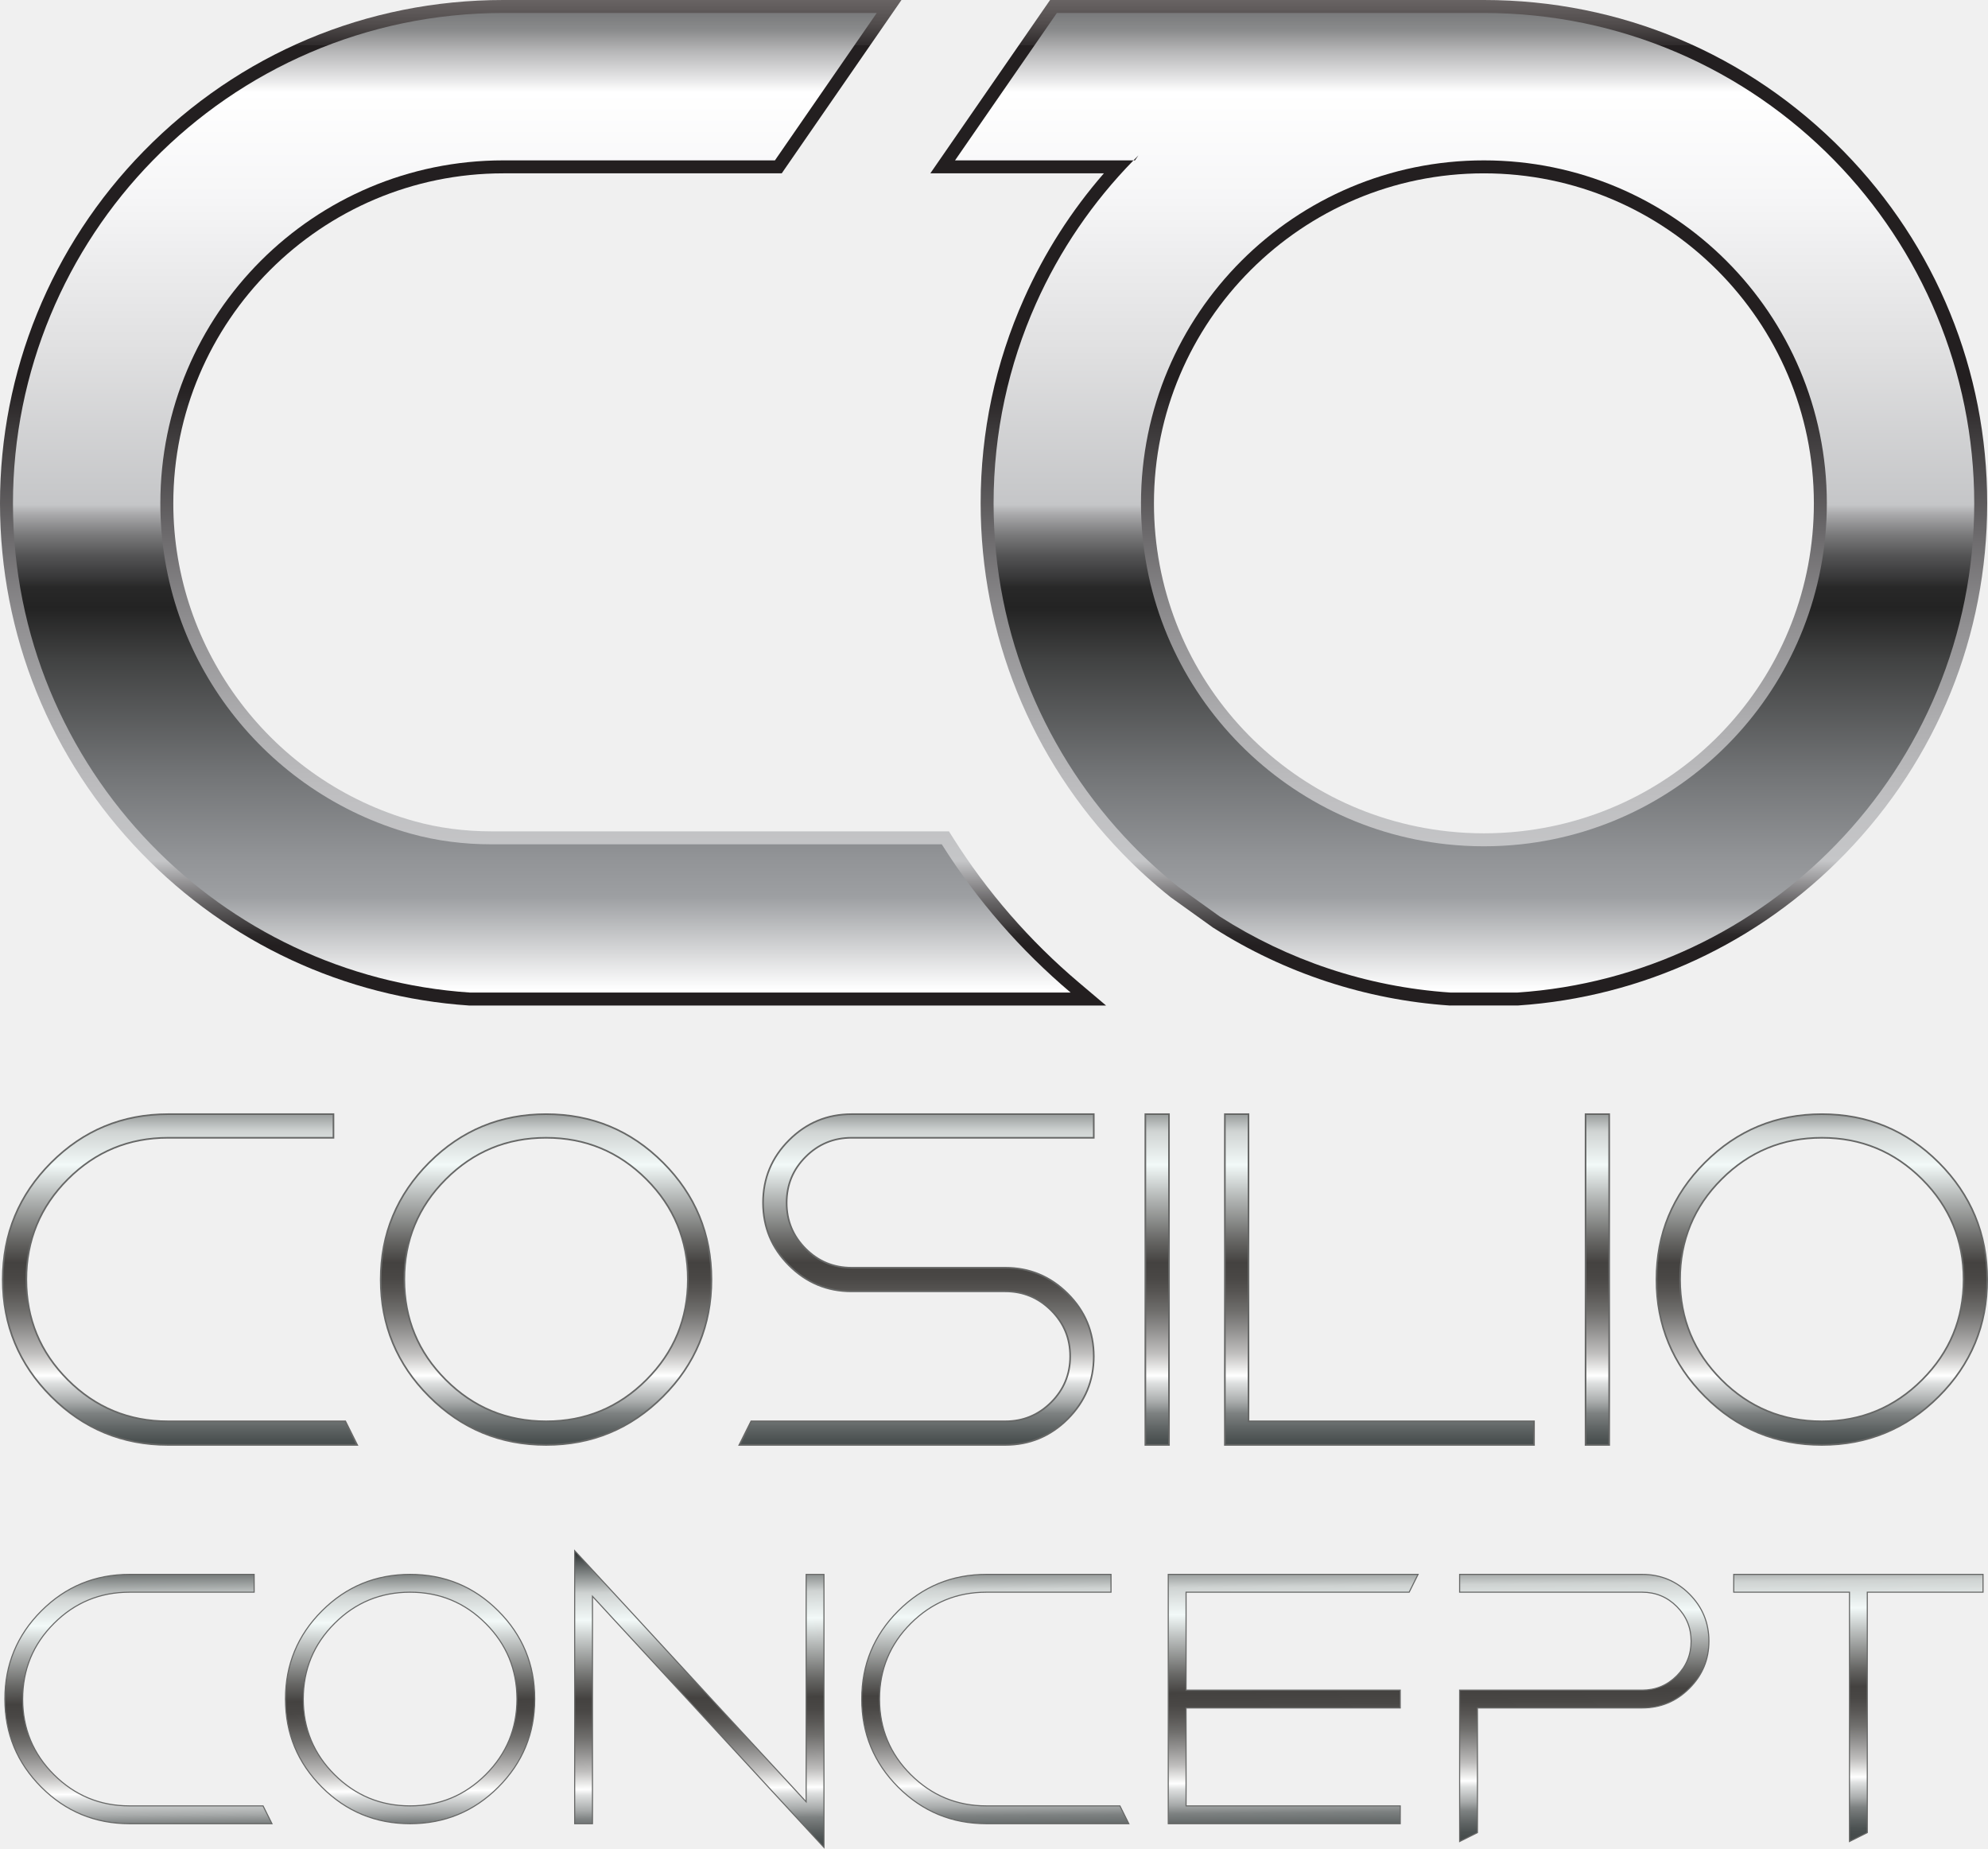
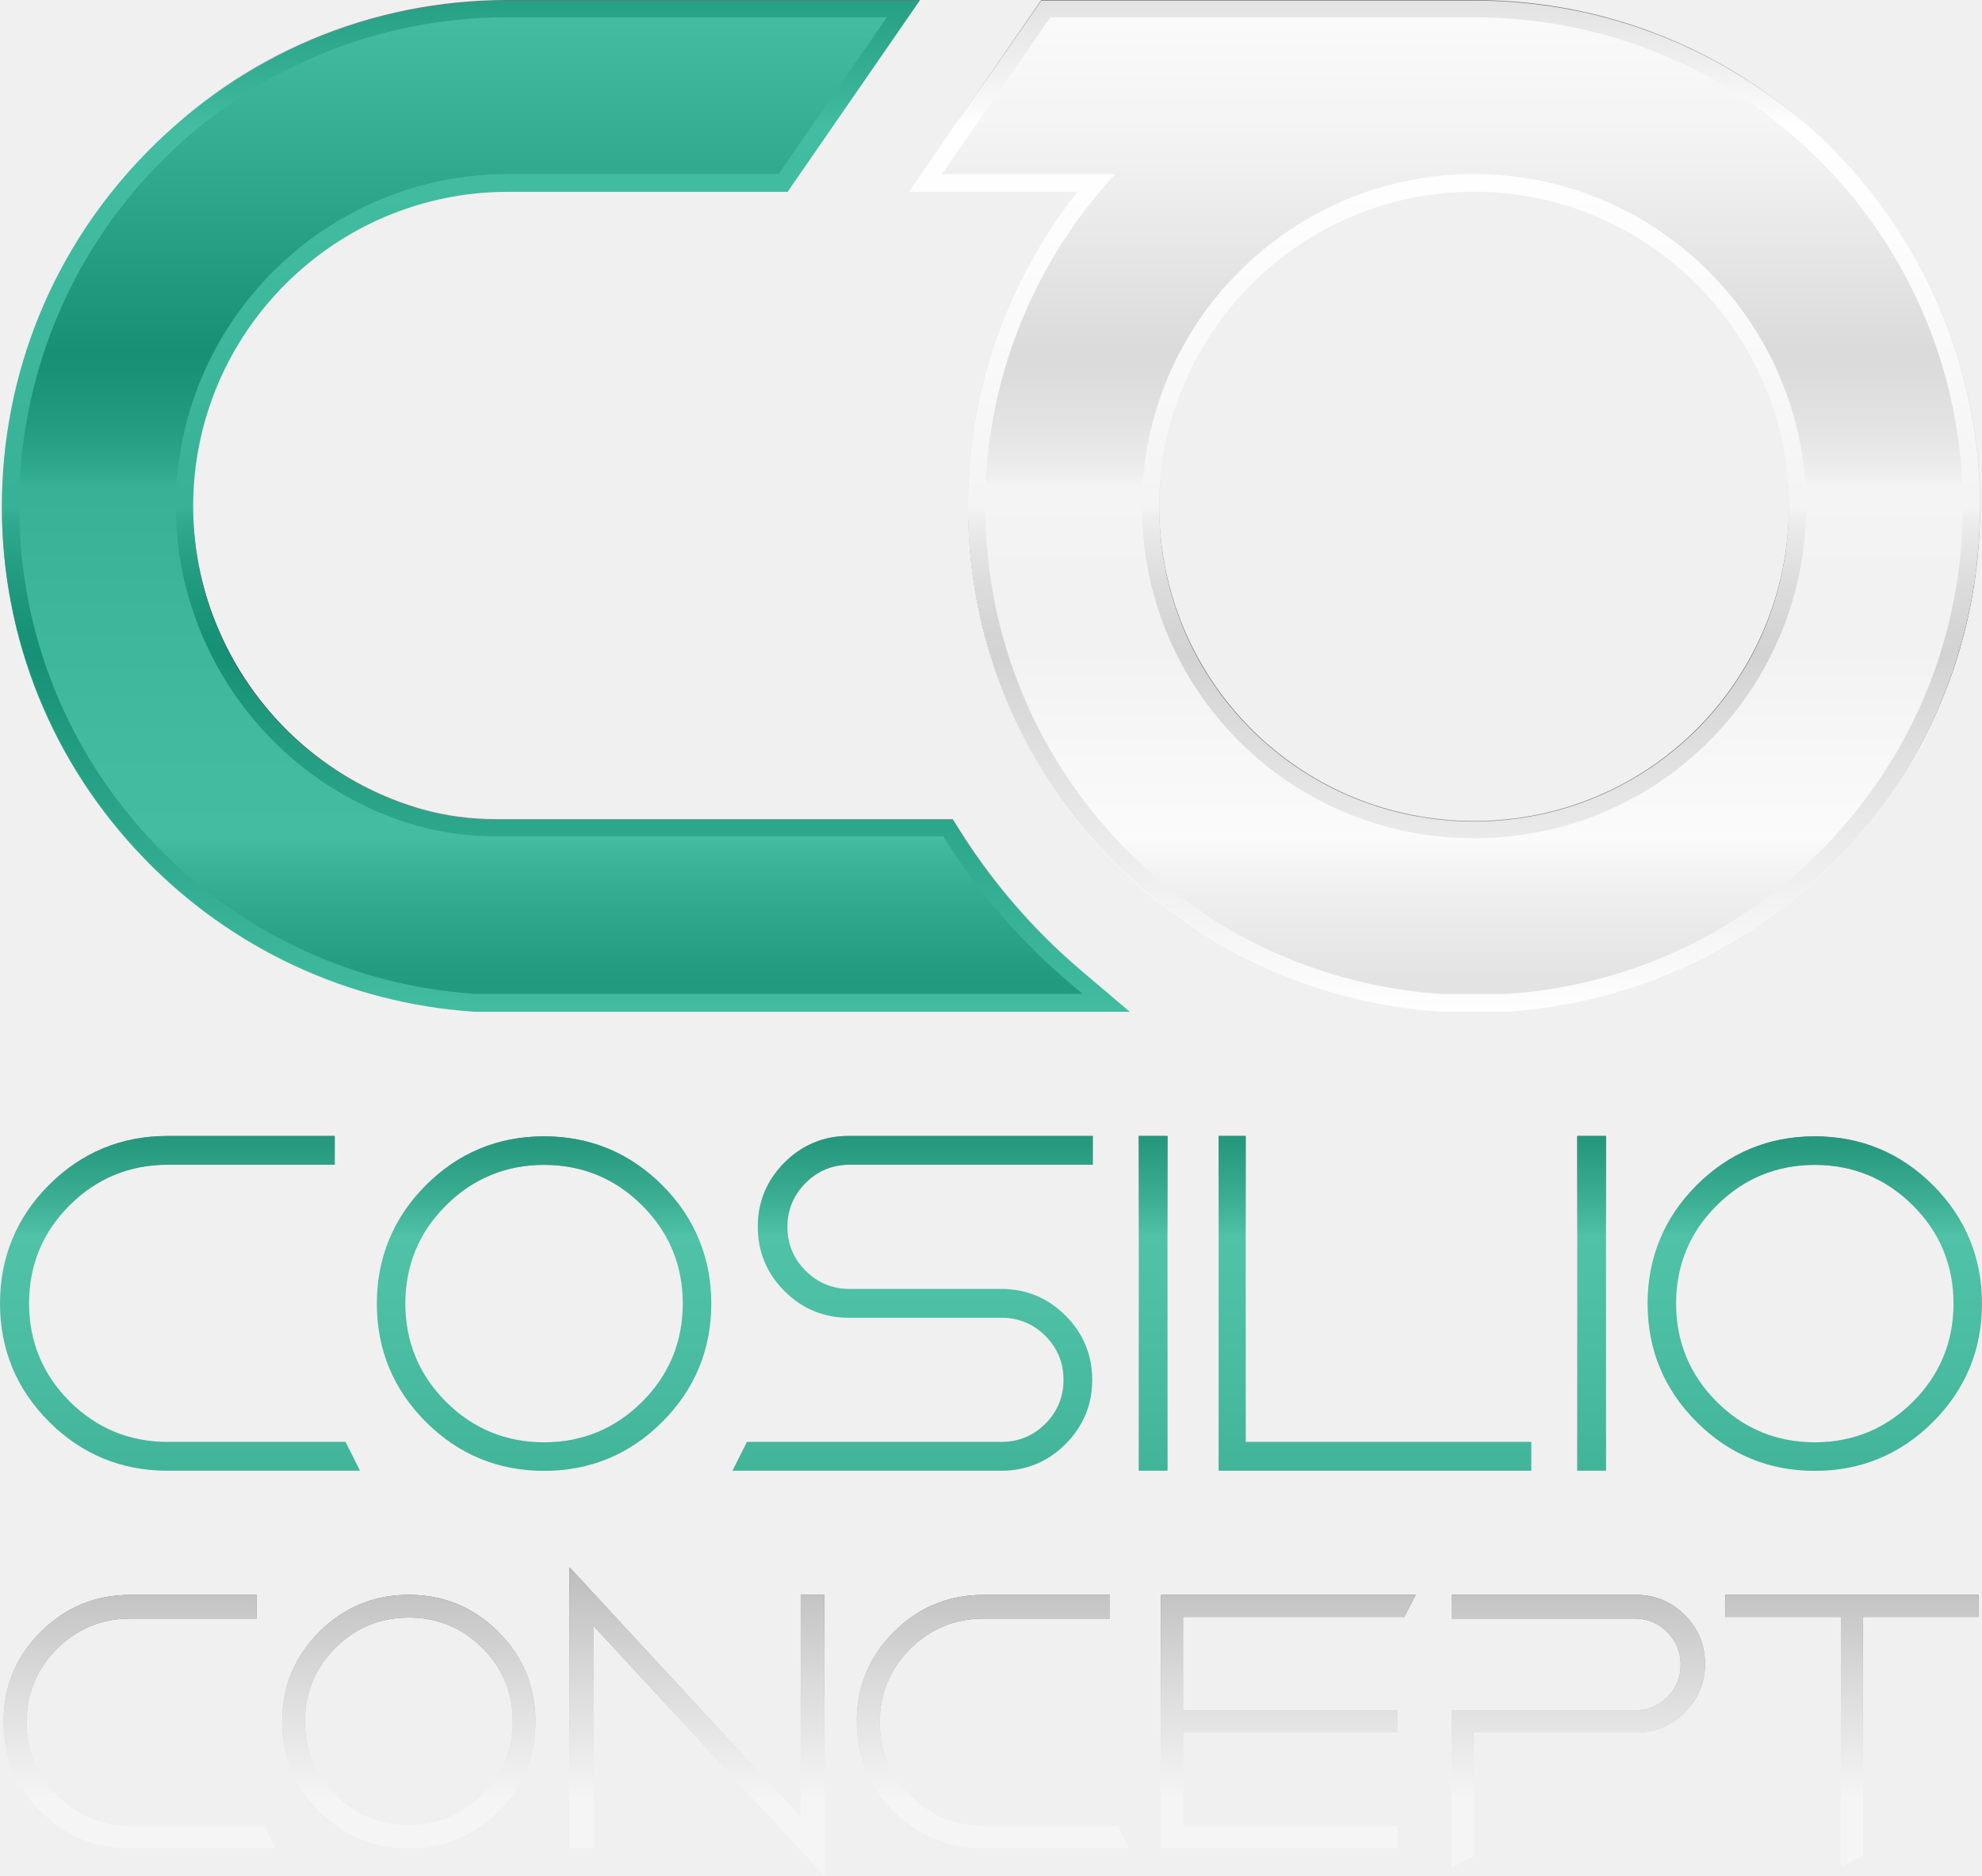
- <svg xmlns="http://www.w3.org/2000/svg" xmlns:xlink="http://www.w3.org/1999/xlink" id="Layer_2" data-name="Layer 2" viewBox="0 0 919.98 855.47">
+ <svg xmlns="http://www.w3.org/2000/svg" xmlns:xlink="http://www.w3.org/1999/xlink" id="Layer_2" data-name="Layer 2" viewBox="0 0 707.72 669.6">
  <defs>
    <style>
      .cls-1 {
        fill: url(#linear-gradient-2);
      }

      .cls-2 {
+         fill: #fff;
+       }
+ 
+       .cls-3 {
+         fill: url(#linear-gradient-17);
+       }
+ 
+       .cls-4 {
+         fill: url(#linear-gradient-15);
+       }
+ 
+       .cls-5 {
+         fill: url(#linear-gradient-18);
+       }
+ 
+       .cls-6 {
+         fill: url(#linear-gradient-14);
+       }
+ 
+       .cls-7, .cls-8 {
+         fill: none;
+       }
+ 
+       .cls-7, .cls-9 {
+         opacity: .8;
+       }
+ 
+       .cls-10 {
+         fill: url(#linear-gradient-6);
+       }
+ 
+       .cls-11 {
        fill: url(#linear-gradient-11);
      }

-       .cls-2, .cls-3, .cls-4, .cls-5, .cls-6, .cls-7, .cls-8, .cls-9, .cls-10, .cls-11, .cls-12, .cls-13, .cls-14, .cls-15 {
-         stroke: #666766;
-         stroke-miterlimit: 10;
+       .cls-12 {
+         fill: url(#linear-gradient-10);
      }

-       .cls-2, .cls-4, .cls-6, .cls-11, .cls-12, .cls-13, .cls-14 {
-         stroke-width: .75px;
+       .cls-13 {
+         fill: url(#linear-gradient-16);
      }

-       .cls-3 {
-         fill: url(#linear-gradient-18);
+       .cls-14 {
+         fill: #f1f2f2;
      }

-       .cls-3, .cls-5, .cls-7, .cls-8, .cls-9, .cls-10, .cls-15 {
-         stroke-width: .5px;
+       .cls-15 {
+         fill: url(#linear-gradient-5);
      }

-       .cls-4 {
-         fill: url(#linear-gradient-6);
+       .cls-8 {
+         opacity: .75;
      }

-       .cls-5 {
+       .cls-16 {
+         fill: url(#linear-gradient-7);
+       }
+ 
+       .cls-17 {
+         fill: url(#linear-gradient-9);
+       }
+ 
+       .cls-18 {
+         fill: url(#linear-gradient);
+       }
+ 
+       .cls-9 {
+         fill: url(#linear-gradient-3);
+       }
+ 
+       .cls-19 {
+         fill: #14ad89;
+       }
+ 
+       .cls-20 {
+         fill: url(#linear-gradient-4);
+       }
+ 
+       .cls-21 {
+         fill: url(#linear-gradient-8);
+       }
+ 
+       .cls-22 {
        fill: url(#linear-gradient-12);
      }

-       .cls-6 {
-         fill: url(#linear-gradient-8);
-       }
- 
-       .cls-7 {
-         fill: url(#linear-gradient-17);
-       }
- 
-       .cls-8 {
-         fill: url(#linear-gradient-14);
-       }
- 
-       .cls-9 {
-         fill: url(#linear-gradient-15);
-       }
- 
-       .cls-10 {
+       .cls-23 {
        fill: url(#linear-gradient-13);
      }
- 
-       .cls-11 {
-         fill: url(#linear-gradient-9);
-       }
- 
-       .cls-12 {
-         fill: url(#linear-gradient-7);
-       }
- 
-       .cls-16 {
-         fill: url(#linear-gradient-3);
-       }
- 
-       .cls-13 {
-         fill: url(#linear-gradient-5);
-       }
- 
-       .cls-17 {
-         fill: url(#linear-gradient);
-       }
- 
-       .cls-14 {
-         fill: url(#linear-gradient-10);
-       }
- 
-       .cls-15 {
-         fill: url(#linear-gradient-16);
-       }
- 
-       .cls-18 {
-         fill: url(#linear-gradient-4);
-       }
    </style>
-     <linearGradient id="linear-gradient" x1="675.07" y1="486.63" x2="675.07" y2="-3.59" gradientUnits="userSpaceOnUse">
-       <stop offset=".1" stop-color="#231f20" />
-       <stop offset=".11" stop-color="#2a2728" />
-       <stop offset=".12" stop-color="#403d3e" />
-       <stop offset=".14" stop-color="#646263" />
-       <stop offset=".16" stop-color="#959496" />
-       <stop offset=".18" stop-color="#c5c6c8" />
-       <stop offset=".24" stop-color="#bfbfc1" />
-       <stop offset=".31" stop-color="#aeaeb0" />
-       <stop offset=".4" stop-color="#929193" />
-       <stop offset=".49" stop-color="#6b696b" />
-       <stop offset=".59" stop-color="#3a3738" />
-       <stop offset=".63" stop-color="#231f20" />
-       <stop offset=".95" stop-color="#231f20" />
-       <stop offset=".95" stop-color="#2e2a2b" />
-       <stop offset=".97" stop-color="#514c4c" />
-       <stop offset=".99" stop-color="#666161" />
-       <stop offset="1" stop-color="#6e6969" />
-     </linearGradient>
-     <linearGradient id="linear-gradient-2" x1="677.79" y1="-14.8" x2="677.79" y2="462.78" gradientUnits="userSpaceOnUse">
+     <linearGradient id="linear-gradient" x1="515.84" y1="-16.57" x2="515.84" y2="363.8" gradientUnits="userSpaceOnUse">
      <stop offset="0" stop-color="#525355" />
-       <stop offset=".01" stop-color="#58595b" />
-       <stop offset=".03" stop-color="#6b6c6e" />
-       <stop offset=".06" stop-color="#8a8b8c" />
-       <stop offset=".08" stop-color="#b5b5b6" />
-       <stop offset=".11" stop-color="#ebebec" />
-       <stop offset=".12" stop-color="#fff" />
-       <stop offset=".22" stop-color="#f6f6f7" />
-       <stop offset=".37" stop-color="#e0e0e1" />
+       <stop offset=".02" stop-color="#58595b" />
+       <stop offset=".04" stop-color="#6b6c6e" />
+       <stop offset=".07" stop-color="#8a8b8c" />
+       <stop offset=".11" stop-color="#b5b5b6" />
+       <stop offset=".15" stop-color="#ebebec" />
+       <stop offset=".16" stop-color="#fff" />
+       <stop offset=".25" stop-color="#f6f6f7" />
+       <stop offset=".39" stop-color="#e0e0e1" />
      <stop offset=".52" stop-color="#c5c6c8" />
      <stop offset=".53" stop-color="#a7a7a9" />
-       <stop offset=".55" stop-color="#787879" />
-       <stop offset=".57" stop-color="#535354" />
-       <stop offset=".59" stop-color="#383839" />
-       <stop offset=".6" stop-color="#282828" />
-       <stop offset=".62" stop-color="#232323" />
-       <stop offset=".67" stop-color="#414242" />
-       <stop offset=".78" stop-color="#727476" />
-       <stop offset=".86" stop-color="#919396" />
-       <stop offset=".9" stop-color="#9d9fa2" />
-       <stop offset=".99" stop-color="#fff" />
+       <stop offset=".56" stop-color="#787879" />
+       <stop offset=".59" stop-color="#535354" />
+       <stop offset=".62" stop-color="#383839" />
+       <stop offset=".64" stop-color="#282828" />
+       <stop offset=".66" stop-color="#232323" />
+       <stop offset=".83" stop-color="#989898" />
+       <stop offset=".95" stop-color="#e2e2e2" />
+       <stop offset="1" stop-color="#fff" />
    </linearGradient>
-     <linearGradient id="linear-gradient-3" x1="255.92" y1="486.63" x2="255.92" y2="-3.59" xlink:href="#linear-gradient" />
-     <linearGradient id="linear-gradient-4" x1="250.73" y1="-14.8" x2="250.73" y2="462.78" xlink:href="#linear-gradient-2" />
-     <linearGradient id="linear-gradient-5" x1="83.25" y1="495.48" x2="83.25" y2="669.65" gradientUnits="userSpaceOnUse">
-       <stop offset=".01" stop-color="#191e1e" />
-       <stop offset=".16" stop-color="#cfd3d2" />
-       <stop offset=".25" stop-color="#f2f9f8" />
-       <stop offset=".32" stop-color="#c0c4c3" />
-       <stop offset=".45" stop-color="#676765" />
-       <stop offset=".51" stop-color="#444240" />
-       <stop offset=".55" stop-color="#494745" />
-       <stop offset=".59" stop-color="#585654" />
-       <stop offset=".64" stop-color="#706f6d" />
-       <stop offset=".69" stop-color="#929190" />
-       <stop offset=".75" stop-color="#bfbebd" />
-       <stop offset=".8" stop-color="#f4f4f3" />
-       <stop offset=".81" stop-color="#fff" />
-       <stop offset=".83" stop-color="#dddfdf" />
-       <stop offset=".88" stop-color="#a8abab" />
-       <stop offset=".91" stop-color="#7d8181" />
-       <stop offset=".95" stop-color="#5f6464" />
-       <stop offset=".98" stop-color="#4c5252" />
-       <stop offset="1" stop-color="#464c4c" />
-     </linearGradient>
-     <linearGradient id="linear-gradient-6" x1="252.71" y1="495.48" x2="252.71" y2="669.65" xlink:href="#linear-gradient-5" />
-     <linearGradient id="linear-gradient-7" x1="424.17" y1="495.48" x2="424.17" y2="669.65" xlink:href="#linear-gradient-5" />
-     <linearGradient id="linear-gradient-8" x1="535.5" y1="495.48" x2="535.5" y2="669.65" xlink:href="#linear-gradient-5" />
-     <linearGradient id="linear-gradient-9" x1="638.36" y1="495.48" x2="638.36" y2="669.65" xlink:href="#linear-gradient-5" />
-     <linearGradient id="linear-gradient-10" x1="739.22" y1="495.48" x2="739.22" y2="669.65" xlink:href="#linear-gradient-5" />
-     <linearGradient id="linear-gradient-11" x1="843.08" y1="495.48" x2="843.08" y2="669.65" xlink:href="#linear-gradient-5" />
-     <linearGradient id="linear-gradient-12" x1="63.09" y1="716.94" x2="64.46" y2="856.59" xlink:href="#linear-gradient-5" />
-     <linearGradient id="linear-gradient-13" x1="189.08" y1="715.68" x2="190.46" y2="855.33" xlink:href="#linear-gradient-5" />
-     <linearGradient id="linear-gradient-14" x1="322.91" y1="714.38" x2="324.29" y2="854.03" xlink:href="#linear-gradient-5" />
-     <linearGradient id="linear-gradient-15" x1="459.58" y1="713.05" x2="460.95" y2="852.69" xlink:href="#linear-gradient-5" />
-     <linearGradient id="linear-gradient-16" x1="597.69" y1="711.74" x2="599.07" y2="851.29" xlink:href="#linear-gradient-5" />
-     <linearGradient id="linear-gradient-17" x1="732.21" y1="710.37" x2="733.59" y2="850.01" xlink:href="#linear-gradient-5" />
-     <linearGradient id="linear-gradient-18" x1="859.76" y1="709.09" x2="861.14" y2="848.74" xlink:href="#linear-gradient-5" />
+     <linearGradient id="linear-gradient-2" x1="202.05" x2="202.05" y2="363.8" xlink:href="#linear-gradient" />
+     <linearGradient id="linear-gradient-3" x1="518.63" y1="354.84" x2="518.63" y2="6.17" xlink:href="#linear-gradient" />
+     <linearGradient id="linear-gradient-4" x1="196.71" y1="354.84" x2="196.71" y2="6.17" xlink:href="#linear-gradient" />
+     <linearGradient id="linear-gradient-5" x1="64.26" y1="402.74" x2="64.26" y2="642.63" xlink:href="#linear-gradient" />
+     <linearGradient id="linear-gradient-6" x1="490.95" y1="402.74" x2="490.95" y2="642.63" xlink:href="#linear-gradient" />
+     <linearGradient id="linear-gradient-7" x1="325.88" y1="402.74" x2="325.88" y2="642.63" xlink:href="#linear-gradient" />
+     <linearGradient id="linear-gradient-8" x1="648.02" y1="402.74" x2="648.02" y2="642.63" xlink:href="#linear-gradient" />
+     <linearGradient id="linear-gradient-9" x1="568.33" y1="402.74" x2="568.33" y2="642.63" xlink:href="#linear-gradient" />
+     <linearGradient id="linear-gradient-10" x1="411.75" y1="402.74" x2="411.75" y2="642.63" xlink:href="#linear-gradient" />
+     <linearGradient id="linear-gradient-11" x1="194.28" y1="402.74" x2="194.28" y2="642.63" xlink:href="#linear-gradient" />
+     <linearGradient id="linear-gradient-12" x1="49.75" y1="402.74" x2="49.75" y2="642.63" xlink:href="#linear-gradient" />
+     <linearGradient id="linear-gradient-13" x1="563.58" y1="402.74" x2="563.58" y2="642.63" xlink:href="#linear-gradient" />
+     <linearGradient id="linear-gradient-14" x1="145.98" y1="402.74" x2="145.98" y2="642.63" xlink:href="#linear-gradient" />
+     <linearGradient id="linear-gradient-15" x1="661.25" y1="402.74" x2="661.25" y2="642.63" xlink:href="#linear-gradient" />
+     <linearGradient id="linear-gradient-16" x1="460.04" y1="402.74" x2="460.04" y2="642.63" xlink:href="#linear-gradient" />
+     <linearGradient id="linear-gradient-17" x1="354.46" y1="402.74" x2="354.46" y2="642.63" xlink:href="#linear-gradient" />
+     <linearGradient id="linear-gradient-18" x1="248.87" y1="402.74" x2="248.87" y2="642.63" xlink:href="#linear-gradient" />
  </defs>
-   <g id="Layer_3_copy" data-name="Layer 3 copy">
+   <g id="Layer_9" data-name="Layer 9">
    <g>
-       <path class="cls-17" d="m671.06,465.28h-.2c-38.76-2.62-76.54-15.03-109.26-35.9l-.15-.08-19.77-14.17-.12-.1c-7.82-6.23-15.29-13.02-22.21-20.18-42.27-43.65-65.54-101.17-65.54-161.96,0-32.99,6.76-64.87,20.09-94.75,9.4-21.09,21.8-40.53,36.95-57.94h-80.32l41.79-60.48.02-.02L485.94,0h200.76C749.87,0,808.99,24.87,853.16,70.01c42.85,43.77,66.45,101.62,66.45,162.89s-23.28,118.3-65.55,161.96c-40.19,41.54-94,66.54-151.52,70.4h-.2s-31.28.01-31.28.01Zm15.64-385.07c-84.19,0-152.69,68.5-152.69,152.69,0,78.24,58.57,143.51,136.25,151.82,5.43.58,10.96.88,16.44.88s11.01-.29,16.44-.88c77.68-8.31,136.26-73.58,136.26-151.82,0-84.19-68.5-152.69-152.7-152.69Z" />
-       <path class="cls-1" d="m848.87,74.21c-41.18-42.09-98.63-68.21-162.17-68.21h-197.61l-12.14,17.58-.02.02-34.97,50.61h82.58c.75-.78,1.51-1.54,2.28-2.31l-1.59,2.31h-.69c-18.74,19.14-34.12,41.59-45.17,66.38-12.58,28.2-19.57,59.44-19.57,92.31,0,61.32,24.33,116.96,63.86,157.79,6.77,7.01,14,13.58,21.63,19.66l19.23,13.78s.03.02.05.03c31.19,19.95,67.58,32.49,106.69,35.12h30.88c57.82-3.88,109.71-29.42,147.61-68.59,39.53-40.83,63.86-96.47,63.86-157.79s-24.69-117.78-64.74-158.69Zm-145.09,316.48c-5.61.6-11.31.91-17.08.91s-11.47-.31-17.08-.91c-79.61-8.52-141.61-75.91-141.61-157.79,0-87.64,71.05-158.69,158.69-158.69s158.7,71.05,158.7,158.69c0,81.88-62,149.27-141.62,157.79Z" />
+       <path class="cls-18" d="m514.33,361.01l-.28-.02c-29.95-2.01-59.15-11.57-84.47-27.65l-.11-.05-.27-.18-.1-.06-15.2-10.89-.16-.13c-6.06-4.83-11.86-10.1-17.23-15.66-32.79-33.87-50.85-78.5-50.85-125.66,0-25.6,5.25-50.33,15.59-73.52,6.22-13.96,14.13-26.98,23.62-38.89h-60.22L371.81,0h154.53c49.01,0,94.88,19.29,129.15,54.32,33.25,33.96,51.56,78.85,51.56,126.38s-18.06,91.79-50.86,125.67c-31.18,32.23-72.94,51.63-117.56,54.62l-.27.02h-24.02Zm12.01-292.72c-61.98,0-112.41,50.43-112.41,112.41,0,57.6,43.12,105.65,100.3,111.77,4,.43,8.07.65,12.11.65s8.11-.22,12.11-.65c57.18-6.12,100.31-54.17,100.31-111.77,0-61.98-50.43-112.41-112.41-112.41Z" />
+       <path class="cls-1" d="m169.37,361.01l-.27-.02c-44.63-3-86.38-22.4-117.56-54.63C18.74,272.49.67,227.87.67,180.7S18.99,88.28,52.23,54.32C86.5,19.29,132.37,0,181.38,0h147.06l-47.18,68.3h-99.87c-61.99,0-112.41,50.43-112.41,112.41,0,50.21,33.73,94.73,82.02,108.26,8.21,2.3,17.06,3.47,26.31,3.47h162.89l2.42,3.84c11.91,18.9,26.6,35.8,43.68,50.24l17.15,14.5h-234.06Z" />
+       <path class="cls-9" d="m651.08,58.64c-33.1-33.84-77.41-52.46-124.75-52.46h-151.29l-38.66,55.96h61.89c-13.06,14.08-23.61,30.06-31.41,47.56-9.99,22.39-15.06,46.3-15.06,71.01,0,45.56,17.45,88.66,49.12,121.38,5.18,5.37,10.79,10.46,16.73,15.19l14.61,10.48.23.15c24.55,15.68,52.89,24.99,81.97,26.95h23.75c43.09-2.89,83.43-21.63,113.54-52.77,31.69-32.72,49.12-75.82,49.12-121.38s-17.68-89.26-49.79-122.06Zm-36.46,201.39c-18.91,21.07-45.37,35.35-75.53,38.58-8.43.9-17.09.9-25.52,0-60.33-6.46-105.81-57.14-105.81-117.91,0-65.38,53.19-118.57,118.57-118.57s118.58,53.19,118.58,118.57c0,30.38-11.38,58.25-30.29,79.33Z" />
+       <path class="cls-20" d="m386.58,354.84h-217.08c-43.1-2.89-83.43-21.63-113.54-52.77C24.29,269.36,6.84,226.25,6.84,180.7S24.52,91.43,56.64,58.64C89.75,24.8,134.04,6.17,181.38,6.17h135.29l-38.65,55.96h-96.64c-65.39,0-118.59,53.19-118.59,118.57,0,52.97,35.58,99.93,86.52,114.21,8.76,2.44,18.16,3.69,27.97,3.69h159.49l.6.96c12.24,19.43,27.36,36.81,44.91,51.67l4.29,3.62Z" />
+       <g class="cls-7">
+         <path class="cls-2" d="m655.49,54.52C621.22,19.49,575.35.2,526.34.2h-154.53l-47.19,68.3h60.22c-9.48,11.91-17.4,24.93-23.62,38.89-10.34,23.19-15.59,47.92-15.59,73.52,0,47.16,18.06,91.79,50.85,125.66,5.38,5.57,11.17,10.84,17.23,15.66l.16.13,15.2,10.89.1.06.27.18.11.05c25.32,16.08,54.52,25.64,84.47,27.65l.28.02h24.02l.27-.02c44.63-3,86.38-22.39,117.56-54.62,32.8-33.88,50.86-78.51,50.86-125.67s-18.31-92.42-51.56-126.38Zm-117.04,238.15c-4,.43-8.08.65-12.11.65s-8.11-.22-12.11-.65c-57.18-6.12-100.3-54.17-100.3-111.77,0-61.98,50.43-112.41,112.41-112.41s112.41,50.43,112.41,112.41c0,57.6-43.12,105.65-100.31,111.77Z" />
+         <path class="cls-19" d="m342.59,296.47l-2.42-3.84h-162.89c-9.25,0-18.1-1.17-26.31-3.47-48.29-13.53-82.02-58.04-82.02-108.26,0-61.98,50.43-112.41,112.41-112.41h99.87L328.43.2h-147.06C132.37.2,86.5,19.49,52.23,54.52,18.99,88.49.67,133.37.67,180.91s18.06,91.79,50.86,125.66c31.18,32.23,72.93,51.63,117.56,54.63l.27.02h234.06l-17.15-14.5c-17.08-14.44-31.78-31.35-43.68-50.24Z" />
+       </g>
    </g>
    <g>
-       <path class="cls-16" d="m217.26,465.28h-.2c-57.52-3.87-111.33-28.88-151.51-70.42C23.28,351.2,0,293.68,0,232.9S23.6,113.79,66.45,70.01C110.62,24.86,169.74,0,232.9,0h184.27l-39.7,57.46-15.71,22.75h-128.86c-84.2,0-152.7,68.5-152.7,152.69,0,68.21,45.81,128.68,111.41,147.05,11.22,3.14,23.3,4.74,35.91,4.74h211.62l1.77,2.8c15.93,25.27,35.58,47.89,58.43,67.21l12.51,10.58H217.26Z" />
-       <path class="cls-18" d="m495.46,459.28H217.46c-57.82-3.88-109.71-29.42-147.6-68.59C30.33,349.86,6,294.22,6,232.9S30.69,115.12,70.74,74.21C111.92,32.12,169.36,6,232.9,6h172.83l-33.2,48.05-13.92,20.16h-125.71c-87.65,0-158.7,71.05-158.7,158.69,0,72.78,48.99,134.12,115.79,152.83,12.2,3.42,24.85,4.96,37.53,4.96h208.31c16.27,25.82,36.42,48.96,59.63,68.59Z" />
+       <g id="cos">
+         <path class="cls-15" d="m59.76,525.08h68.76l-5.14-10.27h-63.52c-13.63,0-25.41-4.87-35.01-14.47-9.6-9.6-14.47-21.38-14.47-35.01s4.87-25.41,14.47-35.01c9.6-9.6,21.38-14.47,35.01-14.47h59.66v-10.27h-59.76c-16.43,0-30.64,5.89-42.26,17.5S0,448.89,0,465.32s5.89,30.65,17.5,42.26c11.61,11.61,25.83,17.5,42.26,17.5Z" />
+         <polygon class="cls-10" points="546.76 514.8 444.81 514.8 444.81 405.56 435.14 405.56 435.14 525.08 546.76 525.08 546.76 514.8" />
+         <path class="cls-16" d="m380.47,515.56c6.31-6.31,9.52-14.03,9.52-22.93s-3.2-16.61-9.52-22.93c-6.32-6.32-14.03-9.52-22.93-9.52h-54.2c-6.1,0-11.38-2.18-15.68-6.49-4.31-4.31-6.49-9.58-6.49-15.68s2.18-11.37,6.49-15.68c4.31-4.31,9.58-6.49,15.68-6.49h86.85v-10.27h-87.15c-8.9,0-16.61,3.2-22.93,9.52-6.32,6.32-9.52,14.03-9.52,22.93s3.2,16.62,9.52,22.93c6.31,6.32,14.03,9.52,22.93,9.52h54.55c6.1,0,11.37,2.18,15.68,6.49,4.31,4.31,6.49,9.58,6.49,15.68s-2.18,11.38-6.49,15.68c-4.31,4.31-9.58,6.49-15.68,6.49h-90.88l-5.14,10.27h95.97c8.9,0,16.61-3.2,22.93-9.52Z" />
+         <path class="cls-21" d="m648.02,525.13c16.41,0,30.62-5.88,42.22-17.49,11.6-11.6,17.48-25.81,17.48-42.22s-5.88-30.62-17.49-42.22c-11.6-11.6-25.81-17.49-42.22-17.49s-30.62,5.88-42.22,17.49c-11.6,11.6-17.48,25.81-17.48,42.22s5.88,30.62,17.48,42.22c11.6,11.6,25.81,17.49,42.22,17.49Zm-49.53-59.71c0-13.64,4.87-25.43,14.49-35.04,9.61-9.61,21.4-14.49,35.04-14.49s25.43,4.87,35.04,14.49c9.61,9.61,14.49,21.4,14.49,35.04s-4.87,25.43-14.49,35.04c-9.61,9.61-21.4,14.49-35.04,14.49s-25.43-4.87-35.04-14.49c-9.61-9.61-14.49-21.4-14.49-35.04Z" />
+         <rect class="cls-17" x="563.19" y="405.56" width="10.27" height="119.51" />
+         <rect class="cls-12" x="406.62" y="405.56" width="10.27" height="119.51" />
+         <path class="cls-11" d="m253.98,465.42c0-16.41-5.88-30.62-17.49-42.22-11.6-11.6-25.81-17.49-42.22-17.49s-30.62,5.88-42.22,17.49c-11.6,11.6-17.49,25.81-17.49,42.22s5.88,30.62,17.49,42.22c11.6,11.6,25.81,17.49,42.22,17.49s30.62-5.88,42.22-17.49c11.6-11.6,17.49-25.81,17.49-42.22Zm-10.18,0c0,13.64-4.87,25.43-14.49,35.04-9.61,9.61-21.4,14.49-35.04,14.49s-25.43-4.87-35.04-14.49c-9.61-9.61-14.49-21.4-14.49-35.04s4.87-25.43,14.49-35.04c9.61-9.61,21.4-14.49,35.04-14.49s25.43,4.87,35.04,14.49c9.61,9.61,14.49,21.4,14.49,35.04Z" />
+       </g>
+       <g id="cos2" class="cls-8">
+         <path class="cls-19" d="m59.76,525.08h68.76l-5.14-10.27h-63.52c-13.63,0-25.41-4.87-35.01-14.47-9.6-9.6-14.47-21.38-14.47-35.01s4.87-25.41,14.47-35.01c9.6-9.6,21.38-14.47,35.01-14.47h59.66v-10.27h-59.76c-16.43,0-30.64,5.89-42.26,17.5S0,448.89,0,465.32s5.89,30.65,17.5,42.26c11.61,11.61,25.83,17.5,42.26,17.5Z" />
+         <polygon class="cls-19" points="546.76 514.8 444.81 514.8 444.81 405.56 435.14 405.56 435.14 525.08 546.76 525.08 546.76 514.8" />
+         <path class="cls-19" d="m380.47,515.56c6.31-6.31,9.52-14.03,9.52-22.93s-3.2-16.61-9.52-22.93c-6.32-6.32-14.03-9.52-22.93-9.52h-54.2c-6.1,0-11.38-2.18-15.68-6.49-4.31-4.31-6.49-9.58-6.49-15.68s2.18-11.37,6.49-15.68c4.31-4.31,9.58-6.49,15.68-6.49h86.85v-10.27h-87.15c-8.9,0-16.61,3.2-22.93,9.52-6.32,6.32-9.52,14.03-9.52,22.93s3.2,16.62,9.52,22.93c6.31,6.32,14.03,9.52,22.93,9.52h54.55c6.1,0,11.37,2.18,15.68,6.49,4.31,4.31,6.49,9.58,6.49,15.68s-2.18,11.38-6.49,15.68c-4.31,4.31-9.58,6.49-15.68,6.49h-90.88l-5.14,10.27h95.97c8.9,0,16.61-3.2,22.93-9.52Z" />
+         <path class="cls-19" d="m648.02,525.13c16.41,0,30.62-5.88,42.22-17.49,11.6-11.6,17.48-25.81,17.48-42.22s-5.88-30.62-17.49-42.22c-11.6-11.6-25.81-17.49-42.22-17.49s-30.62,5.88-42.22,17.49c-11.6,11.6-17.48,25.81-17.48,42.22s5.88,30.62,17.48,42.22c11.6,11.6,25.81,17.49,42.22,17.49Zm-49.53-59.71c0-13.64,4.87-25.43,14.49-35.04,9.61-9.61,21.4-14.49,35.04-14.49s25.43,4.87,35.04,14.49c9.61,9.61,14.49,21.4,14.49,35.04s-4.87,25.43-14.49,35.04c-9.61,9.61-21.4,14.49-35.04,14.49s-25.43-4.87-35.04-14.49c-9.61-9.61-14.49-21.4-14.49-35.04Z" />
+         <rect class="cls-19" x="563.19" y="405.56" width="10.27" height="119.51" />
+         <rect class="cls-19" x="406.62" y="405.56" width="10.27" height="119.51" />
+         <path class="cls-19" d="m253.98,465.42c0-16.41-5.88-30.62-17.49-42.22-11.6-11.6-25.81-17.49-42.22-17.49s-30.62,5.88-42.22,17.49c-11.6,11.6-17.49,25.81-17.49,42.22s5.88,30.62,17.49,42.22c11.6,11.6,25.81,17.49,42.22,17.49s30.62-5.88,42.22-17.49c11.6-11.6,17.49-25.81,17.49-42.22Zm-10.18,0c0,13.64-4.87,25.43-14.49,35.04-9.61,9.61-21.4,14.49-35.04,14.49s-25.43-4.87-35.04-14.49c-9.61-9.61-14.49-21.4-14.49-35.04s4.87-25.43,14.49-35.04c9.61-9.61,21.4-14.49,35.04-14.49s25.43,4.87,35.04,14.49c9.61,9.61,14.49,21.4,14.49,35.04Z" />
+       </g>
    </g>
-     <path class="cls-13" d="m77.79,515.55h76.53v10.93h-76.53c-18.15,0-33.62,6.4-46.41,19.19-12.79,12.79-19.19,28.26-19.19,46.41s6.4,33.62,19.19,46.41c12.79,12.79,28.26,19.19,46.41,19.19h82l5.47,10.93h-87.46c-21.14,0-39.18-7.47-54.12-22.41-14.94-14.94-22.41-32.98-22.41-54.12s7.47-39.18,22.41-54.12c14.94-14.94,32.98-22.41,54.12-22.41Z" />
-     <path class="cls-4" d="m306.83,537.96c14.94,14.94,22.41,32.98,22.41,54.12s-7.47,39.18-22.41,54.12c-14.94,14.94-32.98,22.41-54.12,22.41s-39.18-7.47-54.12-22.41c-14.94-14.94-22.41-32.98-22.41-54.12s7.47-39.18,22.41-54.12c14.94-14.94,32.98-22.41,54.12-22.41s39.18,7.47,54.12,22.41Zm-54.12-11.48c-18.15,0-33.62,6.4-46.41,19.19-12.79,12.79-19.19,28.26-19.19,46.41s6.4,33.62,19.19,46.41c12.79,12.79,28.26,19.19,46.41,19.19s33.62-6.4,46.41-19.19c12.79-12.79,19.19-28.26,19.19-46.41s-6.4-33.62-19.19-46.41c-12.79-12.79-28.26-19.19-46.41-19.19Z" />
-     <path class="cls-12" d="m394.1,515.55h112.06v10.93h-112.06c-8.31,0-15.4,2.93-21.27,8.8-5.87,5.87-8.8,12.96-8.8,21.26s2.93,15.4,8.8,21.27c5.87,5.87,12.96,8.8,21.27,8.8h71.06c11.3,0,20.95,4.01,28.97,12.03,8.02,8.02,12.03,17.68,12.03,28.97s-4.01,20.96-12.03,28.97-17.68,12.03-28.97,12.03h-122.99l5.47-10.93h117.53c8.31,0,15.4-2.93,21.27-8.8,5.87-5.87,8.8-12.96,8.8-21.27s-2.93-15.4-8.8-21.26c-5.87-5.87-12.96-8.8-21.27-8.8h-71.06c-11.3,0-20.96-4.01-28.97-12.03-8.02-8.02-12.03-17.67-12.03-28.97s4.01-20.95,12.03-28.97,17.67-12.03,28.97-12.03Z" />
-     <path class="cls-6" d="m530.03,515.55h10.93v153.06h-10.93v-153.06Z" />
-     <path class="cls-11" d="m566.83,515.55h10.93v142.13h132.13v10.93h-143.06v-153.06Z" />
-     <path class="cls-14" d="m733.75,515.55h10.93v153.06h-10.93v-153.06Z" />
-     <path class="cls-2" d="m897.2,537.96c14.94,14.94,22.41,32.98,22.41,54.12s-7.47,39.18-22.41,54.12c-14.94,14.94-32.98,22.41-54.12,22.41s-39.18-7.47-54.12-22.41c-14.94-14.94-22.41-32.98-22.41-54.12s7.47-39.18,22.41-54.12c14.94-14.94,32.98-22.41,54.12-22.41s39.17,7.47,54.12,22.41Zm-54.12-11.48c-18.15,0-33.62,6.4-46.41,19.19-12.79,12.79-19.19,28.26-19.19,46.41s6.4,33.62,19.19,46.41c12.79,12.79,28.26,19.19,46.41,19.19s33.62-6.4,46.41-19.19c12.79-12.79,19.19-28.26,19.19-46.41s-6.4-33.62-19.19-46.41c-12.79-12.79-28.26-19.19-46.41-19.19Z" />
-     <path class="cls-5" d="m59.93,728.51h57.68v8.24h-57.68c-13.68,0-25.34,4.82-34.98,14.46-9.64,9.64-14.46,21.3-14.46,34.98s4.82,25.34,14.46,34.98c9.64,9.64,21.3,14.46,34.98,14.46h61.8l4.12,8.24H59.93c-15.93,0-29.53-5.63-40.79-16.89-11.26-11.26-16.89-24.86-16.89-40.79s5.63-29.53,16.89-40.79c11.26-11.26,24.86-16.89,40.79-16.89Z" />
-     <path class="cls-10" d="m230.57,745.4c11.26,11.26,16.89,24.86,16.89,40.79s-5.63,29.53-16.89,40.79c-11.26,11.26-24.86,16.89-40.79,16.89s-29.53-5.63-40.79-16.89c-11.26-11.26-16.89-24.86-16.89-40.79s5.63-29.53,16.89-40.79c11.26-11.26,24.86-16.89,40.79-16.89s29.53,5.63,40.79,16.89Zm-40.79-8.65c-13.68,0-25.34,4.82-34.98,14.46-9.64,9.64-14.46,21.3-14.46,34.98s4.82,25.34,14.46,34.98c9.64,9.64,21.3,14.46,34.98,14.46s25.34-4.82,34.98-14.46c9.64-9.64,14.46-21.3,14.46-34.98s-4.82-25.34-14.46-34.98c-9.64-9.64-21.3-14.46-34.98-14.46Z" />
-     <path class="cls-8" d="m274.18,738.65v105.23h-8.24v-126.32l107.12,116.19v-105.23h8.24v126.32l-107.12-116.19Z" />
-     <path class="cls-9" d="m456.46,728.51h57.68v8.24h-57.68c-13.68,0-25.34,4.82-34.98,14.46-9.64,9.64-14.46,21.3-14.46,34.98s4.82,25.34,14.46,34.98c9.64,9.64,21.3,14.46,34.98,14.46h61.8l4.12,8.24h-65.92c-15.93,0-29.53-5.63-40.79-16.89-11.26-11.26-16.89-24.86-16.89-40.79s5.63-29.53,16.89-40.79c11.26-11.26,24.86-16.89,40.79-16.89Z" />
-     <path class="cls-15" d="m656.23,728.51l-4.12,8.24h-103.24v45.32h99.12v8.24h-99.12v45.32h99.12v8.24h-107.36v-115.36h115.6Z" />
-     <path class="cls-7" d="m759.93,736.75h-84.46v-8.24h84.46c8.51,0,15.79,3.02,21.84,9.06,6.04,6.04,9.06,13.32,9.06,21.84s-3.02,15.79-9.06,21.84-13.32,9.06-21.84,9.06h-76.22v57.68l-8.24,4.12v-70.04h84.46c6.26,0,11.6-2.21,16.03-6.63,4.42-4.42,6.63-9.76,6.63-16.03s-2.21-11.6-6.63-16.03c-4.42-4.42-9.77-6.63-16.03-6.63Z" />
-     <path class="cls-3" d="m917.68,728.51v8.24h-53.56v111.24l-8.24,4.12v-115.36h-53.56v-8.24h115.36Z" />
+     <g>
+       <g id="con2">
+         <path class="cls-22" d="m46.52,651.96c-10.2,0-19.02-3.65-26.21-10.83-7.19-7.19-10.83-16.01-10.83-26.21s3.65-19.02,10.83-26.21c7.19-7.19,16.01-10.83,26.21-10.83h45.14v-8.45h-45.19c-12.42,0-23.18,4.45-31.96,13.23-8.78,8.78-13.24,19.53-13.24,31.96s4.45,23.18,13.24,31.96c8.78,8.78,19.53,13.23,31.96,13.23h51.75l-3.92-7.85h-47.77Z" />
+         <path class="cls-23" d="m584.28,569.42h-65.93v8.45h65.36c4.51,0,8.42,1.62,11.6,4.8,3.19,3.19,4.8,7.09,4.8,11.61s-1.62,8.42-4.8,11.6c-3.19,3.19-7.09,4.8-11.6,4.8h-65.36v56.06l7.85-4.09v-44.12h57.96c6.73.13,12.58-2.25,17.43-7.09,4.79-4.8,7.23-10.65,7.23-17.41s-2.43-12.62-7.23-17.41c-4.78-4.78-10.6-7.2-17.31-7.2Z" />
+         <path class="cls-6" d="m145.98,569.4c-12.43,0-23.19,4.46-31.98,13.24-8.79,8.79-13.24,19.55-13.24,31.98s4.46,23.19,13.24,31.98c8.79,8.79,19.55,13.24,31.98,13.24s23.19-4.46,31.98-13.24,13.24-19.55,13.24-31.98-4.46-23.19-13.24-31.98c-8.79-8.79-19.55-13.24-31.98-13.24Zm37.11,45.22c0,10.22-3.65,19.05-10.85,26.26-7.2,7.2-16.04,10.85-26.26,10.85s-19.05-3.65-26.26-10.85c-7.2-7.2-10.85-16.04-10.85-26.26s3.65-19.05,10.85-26.26c7.2-7.2,16.04-10.85,26.26-10.85s19.05,3.65,26.26,10.85,10.85,16.04,10.85,26.26Z" />
+         <polygon class="cls-4" points="616.06 577.27 657.33 577.27 657.33 666.51 665.18 662.42 665.18 577.27 706.44 577.27 706.44 569.42 616.06 569.42 616.06 577.27" />
+         <polygon class="cls-13" points="414.57 659.81 498.89 659.81 498.89 651.96 422.42 651.96 422.42 618.54 498.89 618.54 498.89 610.69 422.42 610.69 422.42 577.27 501.42 577.27 505.51 569.42 414.57 569.42 414.57 659.81" />
+         <path class="cls-3" d="m351.18,651.96c-10.2,0-19.02-3.65-26.21-10.83-7.19-7.19-10.83-16.01-10.83-26.21s3.65-19.02,10.83-26.21c7.19-7.19,16.01-10.83,26.21-10.83h45.14v-8.45h-45.19c-12.42,0-23.18,4.45-31.96,13.23-8.78,8.78-13.23,19.53-13.23,31.96s4.45,23.18,13.23,31.96c8.78,8.78,19.53,13.23,31.96,13.23h51.85l-3.92-7.85h-47.88Z" />
+         <polygon class="cls-5" points="285.91 648.86 203.38 559.62 203.38 659.81 211.83 659.81 211.83 580.37 294.37 669.6 294.37 569.42 285.91 569.42 285.91 648.86" />
+       </g>
+       <g id="con" class="cls-8">
+         <path class="cls-14" d="m46.52,651.96c-10.2,0-19.02-3.65-26.21-10.83-7.19-7.19-10.83-16.01-10.83-26.21s3.65-19.02,10.83-26.21c7.19-7.19,16.01-10.83,26.21-10.83h45.14v-8.45h-45.19c-12.42,0-23.18,4.45-31.96,13.23-8.78,8.78-13.24,19.53-13.24,31.96s4.45,23.18,13.24,31.96c8.78,8.78,19.53,13.23,31.96,13.23h51.75l-3.92-7.85h-47.77Z" />
+         <path class="cls-14" d="m584.28,569.42h-65.93v8.45h65.36c4.51,0,8.42,1.62,11.6,4.8,3.19,3.19,4.8,7.09,4.8,11.61s-1.62,8.42-4.8,11.6c-3.19,3.19-7.09,4.8-11.6,4.8h-65.36v56.06l7.85-4.09v-44.12h57.96c6.73.13,12.58-2.25,17.43-7.09,4.79-4.8,7.23-10.65,7.23-17.41s-2.43-12.62-7.23-17.41c-4.78-4.78-10.6-7.2-17.31-7.2Z" />
+         <path class="cls-14" d="m145.98,569.4c-12.43,0-23.19,4.46-31.98,13.24-8.79,8.79-13.24,19.55-13.24,31.98s4.46,23.19,13.24,31.98c8.79,8.79,19.55,13.24,31.98,13.24s23.19-4.46,31.98-13.24,13.24-19.55,13.24-31.98-4.46-23.19-13.24-31.98c-8.79-8.79-19.55-13.24-31.98-13.24Zm37.11,45.22c0,10.22-3.65,19.05-10.85,26.26-7.2,7.2-16.04,10.85-26.26,10.85s-19.05-3.65-26.26-10.85c-7.2-7.2-10.85-16.04-10.85-26.26s3.65-19.05,10.85-26.26c7.2-7.2,16.04-10.85,26.26-10.85s19.05,3.65,26.26,10.85,10.85,16.04,10.85,26.26Z" />
+         <polygon class="cls-14" points="616.06 577.27 657.33 577.27 657.33 666.51 665.18 662.42 665.18 577.27 706.44 577.27 706.44 569.42 616.06 569.42 616.06 577.27" />
+         <polygon class="cls-14" points="414.57 659.81 498.89 659.81 498.89 651.96 422.42 651.96 422.42 618.54 498.89 618.54 498.89 610.69 422.42 610.69 422.42 577.27 501.42 577.27 505.51 569.42 414.57 569.42 414.57 659.81" />
+         <path class="cls-14" d="m351.18,651.96c-10.2,0-19.02-3.65-26.21-10.83-7.19-7.19-10.83-16.01-10.83-26.21s3.65-19.02,10.83-26.21c7.19-7.19,16.01-10.83,26.21-10.83h45.14v-8.45h-45.19c-12.42,0-23.18,4.45-31.96,13.23-8.78,8.78-13.23,19.53-13.23,31.96s4.45,23.18,13.23,31.96c8.78,8.78,19.53,13.23,31.96,13.23h51.85l-3.92-7.85h-47.88Z" />
+         <polygon class="cls-14" points="285.91 648.86 203.38 559.62 203.38 659.81 211.83 659.81 211.83 580.37 294.37 669.6 294.37 569.42 285.91 569.42 285.91 648.86" />
+       </g>
+     </g>
  </g>
</svg>
